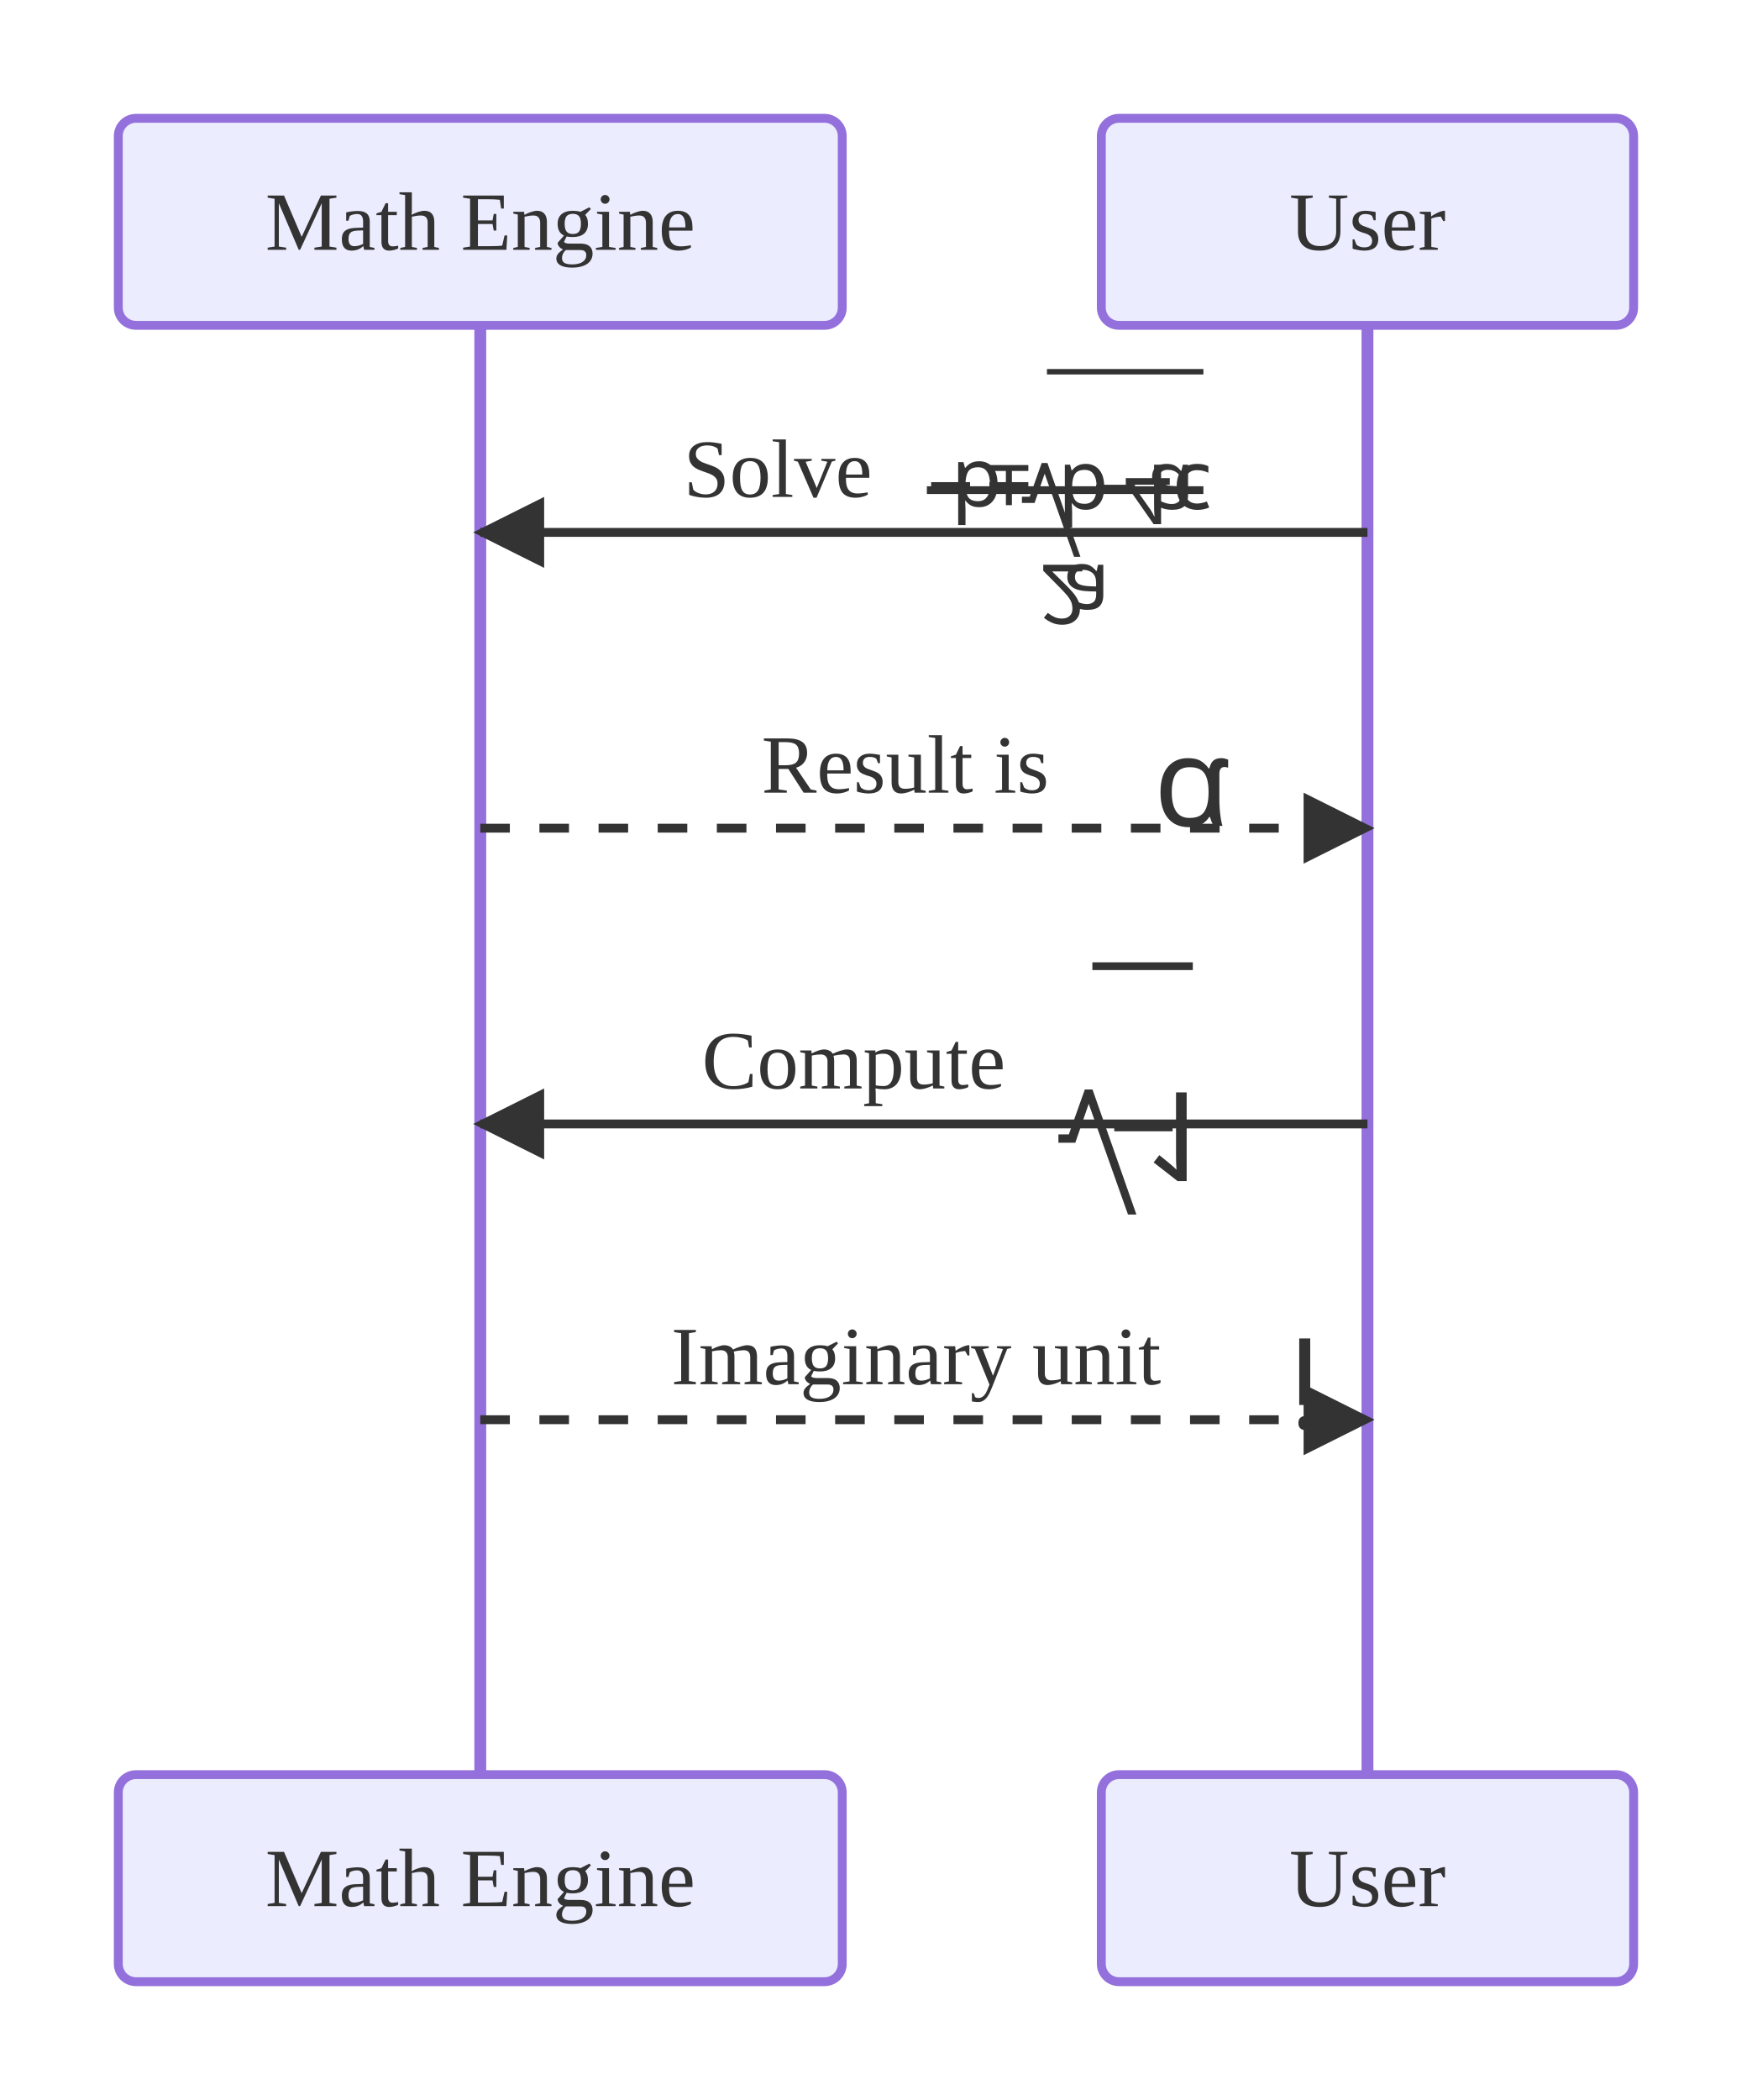
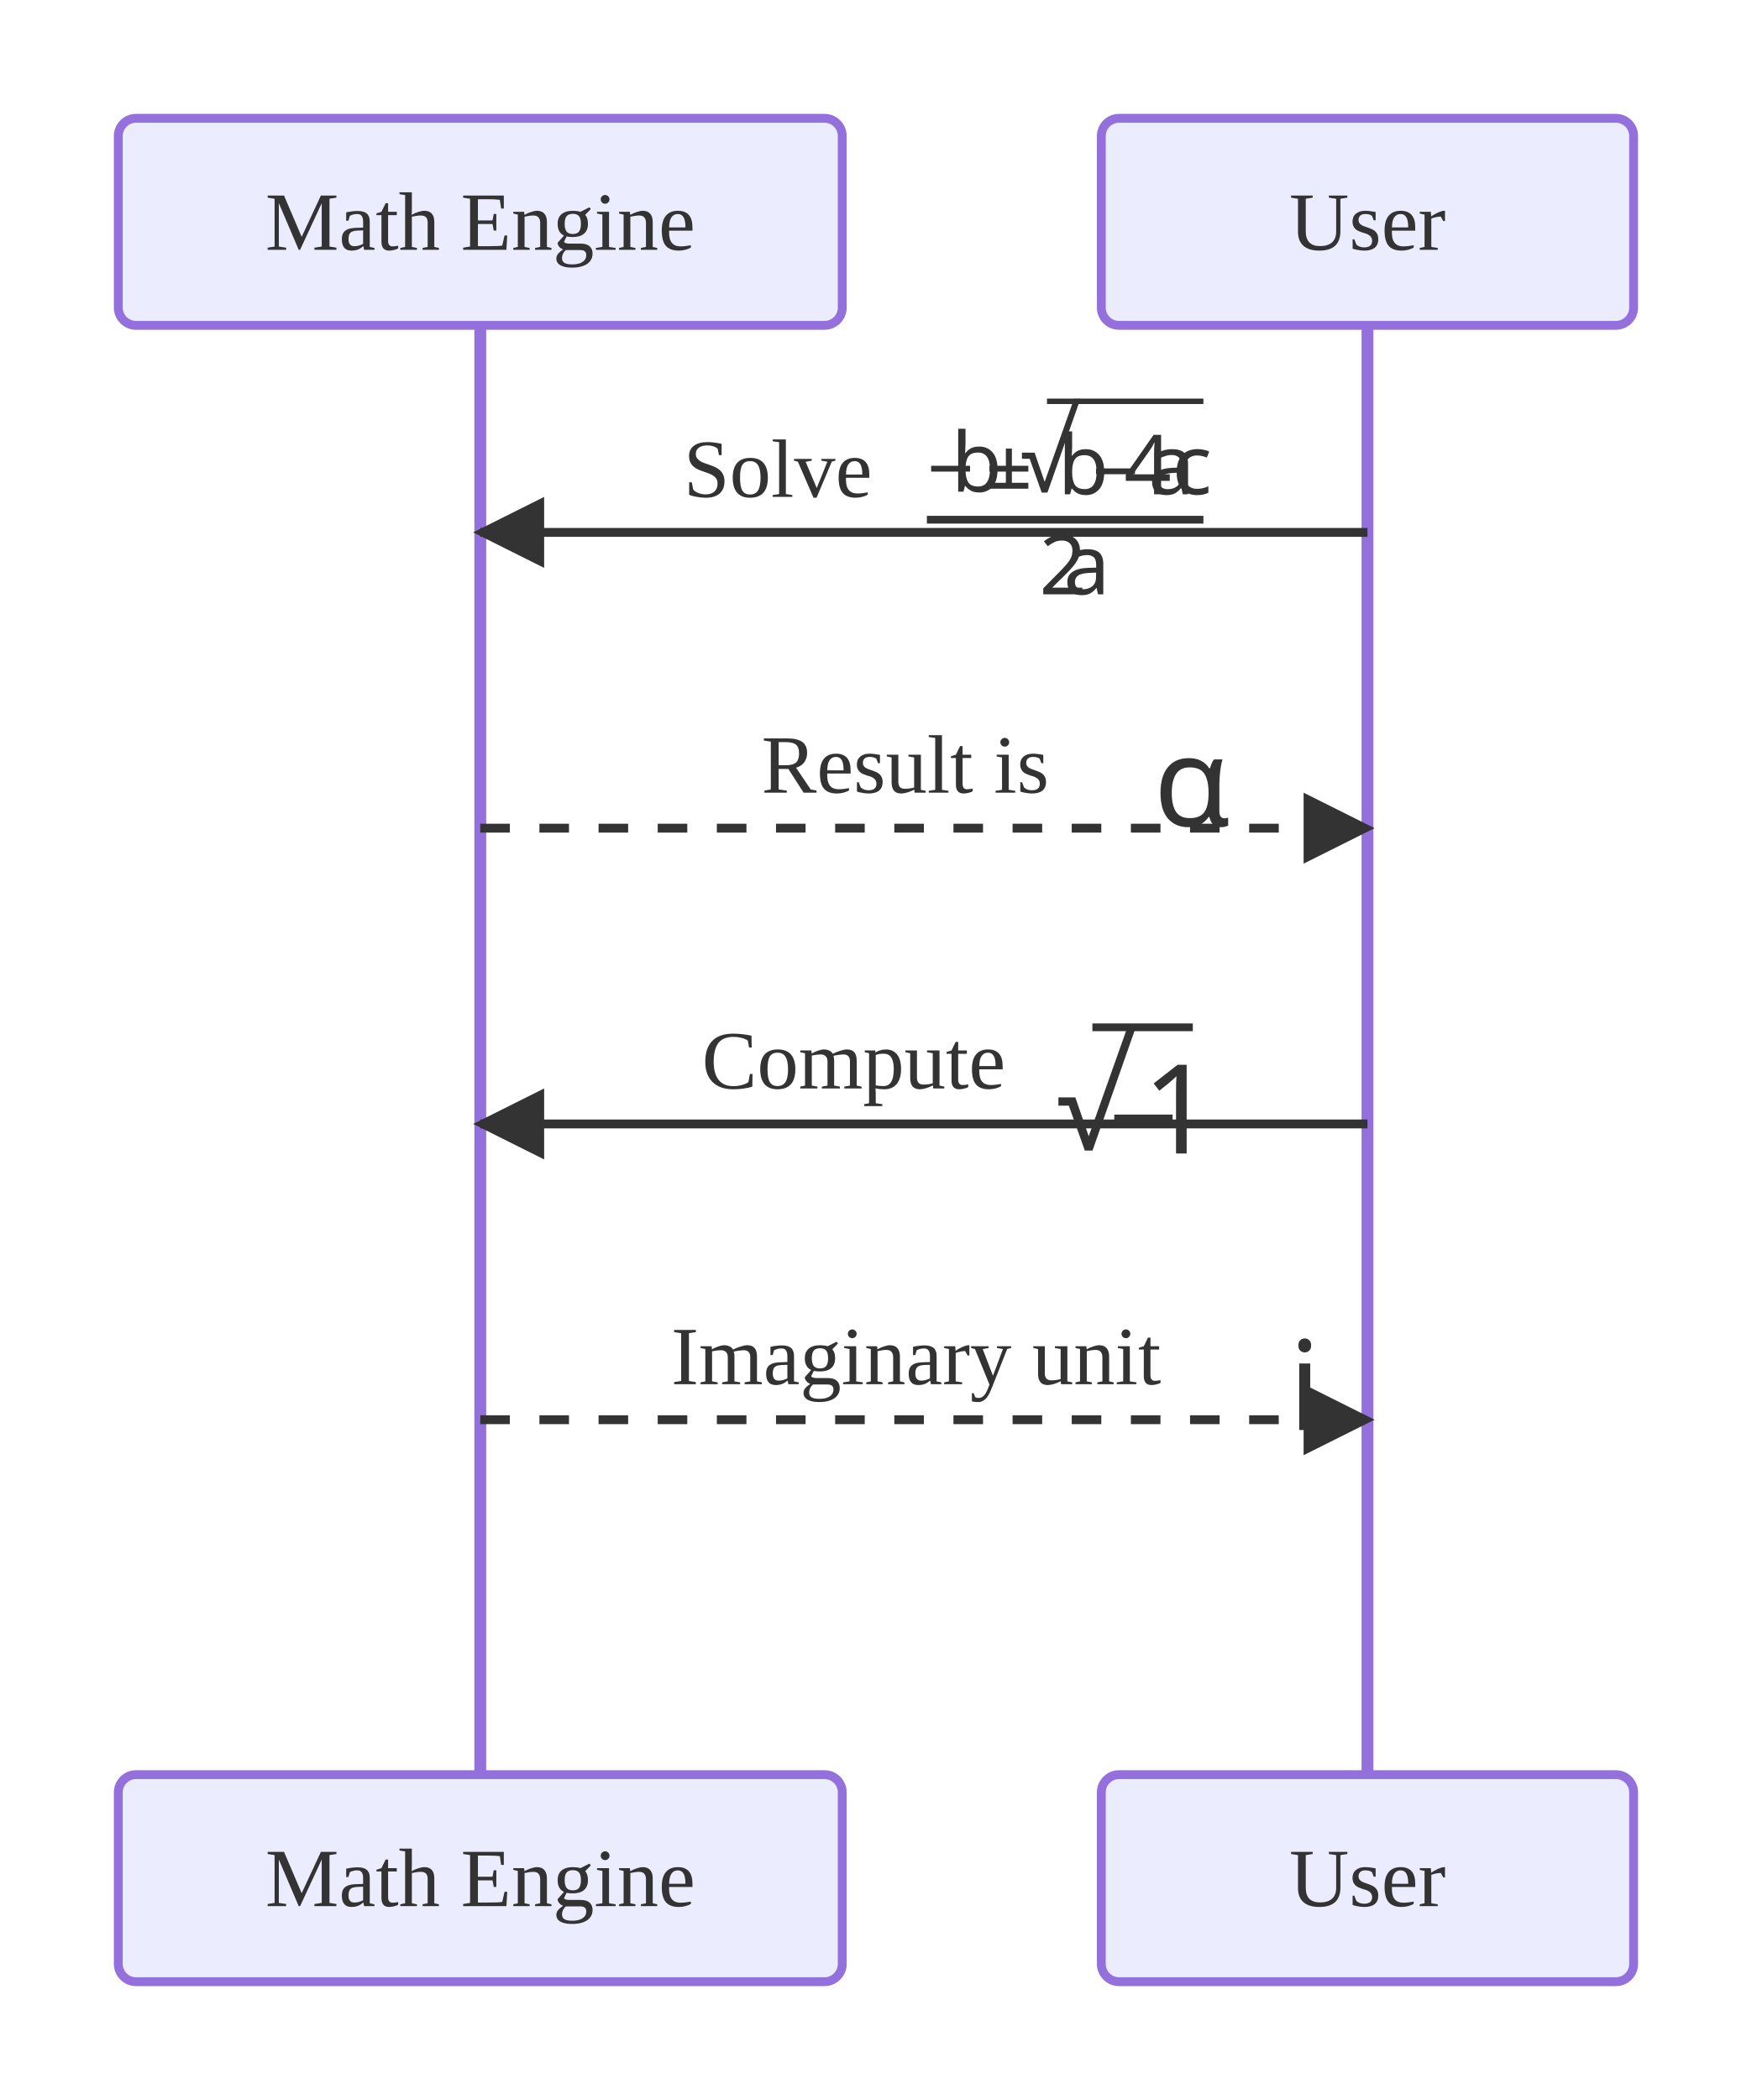
<svg xmlns="http://www.w3.org/2000/svg" viewBox="0 0 296.20 355.00">
  <defs>
    <marker id="seq-arrow-solid" viewBox="0 0 10 10" refX="9.00" refY="5.00" markerWidth="8.00" markerHeight="8.00" orient="auto">
      <polygon points="0,0 10,5 0,10" style="fill:#333" />
    </marker>
    <marker id="seq-arrow-dashed" viewBox="0 0 10 10" refX="9.00" refY="5.00" markerWidth="8.00" markerHeight="8.00" orient="auto">
      <polygon points="0,0 10,5 0,10" style="fill:#333" />
    </marker>
    <marker id="seq-arrow-solid-cross" viewBox="0 0 10 10" refX="5.00" refY="5.00" markerWidth="10.00" markerHeight="10.00" orient="auto">
      <path d="M2,2 L8,8 M2,8 L8,2" style="stroke:#333;stroke-width:1.5;fill:none" />
    </marker>
    <marker id="seq-arrow-dashed-cross" viewBox="0 0 10 10" refX="5.00" refY="5.00" markerWidth="10.00" markerHeight="10.00" orient="auto">
      <path d="M2,2 L8,8 M2,8 L8,2" style="stroke:#333;stroke-width:1.5;fill:none" />
    </marker>
    <marker id="seq-arrow-solid-open" viewBox="0 0 10 10" refX="10.00" refY="5.00" markerWidth="8.00" markerHeight="8.00" orient="auto">
      <polyline points="0,1 10,5 0,9" style="stroke:#333;stroke-width:1.5;fill:none" />
    </marker>
    <marker id="seq-arrow-dashed-open" viewBox="0 0 10 10" refX="10.00" refY="5.00" markerWidth="8.00" markerHeight="8.00" orient="auto">
      <polyline points="0,1 10,5 0,9" style="stroke:#333;stroke-width:1.5;fill:none" />
    </marker>
  </defs>
  <rect x="0.00" y="0.00" width="296.20" height="355.00" style="fill:white;stroke:none" />
  <line x1="81.20" y1="55.00" x2="81.20" y2="300.00" style="stroke:#9370DB;stroke-width:2.0" />
  <line x1="231.20" y1="55.00" x2="231.20" y2="300.00" style="stroke:#9370DB;stroke-width:2.0" />
  <line x1="231.20" y1="90.00" x2="81.20" y2="90.00" style="stroke:#333;stroke-width:1.5;fill:none" marker-end="url(#seq-arrow-solid)" />
  <text x="131.51" y="84.00" text-anchor="middle" dominant-baseline="auto" style="fill:#333;font-size:14px">Solve </text>
-   <g style="fill:#333" transform="translate(156.71,62.38) scale(1.000)">
+   <g style="fill:#333" transform="translate(156.71,67.38) scale(1.000)">
    <g transform="translate(0,-0.919)">
-       <path d="M0.719 20.044 L0.719 21.029 L7.297 21.029 L7.297 20.044 L0.719 20.044 Z" style="fill:#333" />
-       <path d="M8.856 16.513 Q7.965 16.513 7.403 16.841 Q6.856 17.154 6.528 17.607 L6.434 17.607 L6.184 16.654 L5.293 16.654 L5.293 27.294 L6.528 27.294 L6.528 24.701 Q6.528 24.232 6.496 23.810 Q6.481 23.404 6.465 23.169 L6.528 23.169 Q6.856 23.638 7.403 23.966 Q7.965 24.279 8.856 24.279 Q10.246 24.279 11.090 23.310 Q11.949 22.341 11.949 20.404 Q11.949 18.466 11.090 17.498 Q10.231 16.513 8.856 16.513 Z M8.668 17.529 Q9.684 17.529 10.168 18.279 Q10.668 19.013 10.668 20.419 Q10.668 23.263 8.637 23.263 Q7.449 23.263 6.996 22.576 Q6.528 21.888 6.528 20.451 L6.528 20.388 Q6.528 19.013 6.981 18.263 Q7.434 17.529 8.668 17.529 Z" style="fill:#333" />
-       <path d="M13.355 17.154 L13.355 20.044 L10.574 20.044 L10.574 21.029 L13.355 21.029 L13.355 23.935 L14.371 23.935 L14.371 21.029 L17.152 21.029 L17.152 20.044 L14.371 20.044 L14.371 17.154 L13.355 17.154 Z M10.574 17.154 L10.574 18.154 L17.152 18.154 L17.152 17.154 L10.574 17.154 Z" style="fill:#333" />
-       <path d="M19.412 16.807 L17.381 22.510 L16.069 22.510 L16.069 23.557 L18.209 23.557 L19.912 18.619 L24.881 32.666 L25.959 32.666 L20.381 16.807 L19.412 16.807 Z" style="fill:#333" />
+       <path d="M0.719 13.263 L0.719 12.279 L7.297 12.279 L7.297 13.263 L0.719 13.263 Z" style="fill:#333" />
+       <path d="M8.856 16.794 Q7.965 16.794 7.403 16.466 Q6.856 16.154 6.528 15.701 L6.434 15.701 L6.184 16.654 L5.293 16.654 L5.293 6.013 L6.528 6.013 L6.528 8.607 Q6.528 9.076 6.496 9.498 Q6.481 9.904 6.465 10.138 L6.528 10.138 Q6.856 9.669 7.403 9.341 Q7.965 9.029 8.856 9.029 Q10.246 9.029 11.090 9.998 Q11.949 10.966 11.949 12.904 Q11.949 14.841 11.090 15.810 Q10.231 16.794 8.856 16.794 Z M8.668 15.779 Q9.684 15.779 10.168 15.029 Q10.668 14.294 10.668 12.888 Q10.668 10.044 8.637 10.044 Q7.449 10.044 6.996 10.732 Q6.528 11.419 6.528 12.857 L6.528 12.919 Q6.528 14.294 6.981 15.044 Q7.434 15.779 8.668 15.779 Z" style="fill:#333" />
+       <path d="M13.355 16.154 L13.355 13.263 L10.574 13.263 L10.574 12.279 L13.355 12.279 L13.355 9.373 L14.371 9.373 L14.371 12.279 L17.152 12.279 L17.152 13.263 L14.371 13.263 L14.371 16.154 L13.355 16.154 Z M10.574 16.154 L10.574 15.154 L17.152 15.154 L17.152 16.154 L10.574 16.154 Z" style="fill:#333" />
+       <path d="M19.412 16.807 L17.381 11.104 L16.069 11.104 L16.069 10.057 L18.209 10.057 L19.912 14.994 L24.881 0.948 L25.959 0.948 L20.381 16.807 L19.412 16.807 Z" style="fill:#333" />
      <rect x="20.30" y="0.92" width="26.45" height="0.92" style="fill:#333" />
-       <path d="M26.884 16.956 Q25.994 16.956 25.431 17.284 Q24.884 17.597 24.556 18.050 L24.462 18.050 L24.212 17.097 L23.322 17.097 L23.322 27.737 L24.556 27.737 L24.556 25.144 Q24.556 24.675 24.525 24.253 Q24.509 23.847 24.494 23.612 L24.556 23.612 Q24.884 24.081 25.431 24.409 Q25.994 24.722 26.884 24.722 Q28.275 24.722 29.119 23.753 Q29.978 22.784 29.978 20.847 Q29.978 18.909 29.119 17.941 Q28.259 16.956 26.884 16.956 Z M26.697 17.972 Q27.712 17.972 28.197 18.722 Q28.697 19.456 28.697 20.862 Q28.697 23.706 26.665 23.706 Q25.478 23.706 25.025 23.019 Q24.556 22.331 24.556 20.894 L24.556 20.831 Q24.556 19.456 25.009 18.706 Q25.462 17.972 26.697 17.972 Z" style="fill:#333" />
-       <path d="M28.602 20.487 L28.602 21.472 L35.180 21.472 L35.180 20.487 L28.602 20.487 Z" style="fill:#333" />
-       <path d="M38.410 17.097 L38.410 19.362 L33.628 19.362 L33.628 20.409 L38.331 27.144 L39.597 27.144 L39.597 20.472 L41.066 20.472 L41.066 19.362 L39.597 19.362 L39.597 17.097 L38.410 17.097 Z M34.831 20.472 L38.410 20.472 L38.410 23.628 Q38.410 24.347 38.425 24.847 Q38.456 25.378 38.488 25.831 L38.425 25.831 Q38.316 25.566 38.144 25.253 Q37.972 24.956 37.831 24.737 L34.831 20.472 Z" style="fill:#333" />
-       <path d="M40.453 16.956 Q39.421 16.956 38.750 17.487 Q38.078 18.034 38.078 19.191 Q38.078 20.300 38.968 20.909 Q39.843 21.519 41.671 21.581 L42.953 21.612 L42.953 22.066 Q42.953 23.003 42.546 23.362 Q42.140 23.737 41.406 23.737 Q40.812 23.737 40.281 23.550 Q39.750 23.378 39.281 23.159 L38.906 24.081 Q39.390 24.347 40.062 24.534 Q40.734 24.722 41.468 24.722 Q42.843 24.722 43.500 24.128 Q44.156 23.519 44.156 22.206 L44.156 17.097 L43.265 17.097 L43.031 18.159 L42.968 18.159 Q42.484 17.550 41.937 17.253 Q41.406 16.956 40.453 16.956 Z M40.734 17.956 Q41.671 17.956 42.312 18.472 Q42.937 19.003 42.937 20.097 L42.937 20.769 L41.828 20.722 Q40.437 20.659 39.890 20.269 Q39.359 19.878 39.359 19.175 Q39.359 18.534 39.734 18.237 Q40.125 17.956 40.734 17.956 Z" style="fill:#333" />
-       <path d="M45.667 16.956 Q44.667 16.956 43.886 17.362 Q43.120 17.769 42.667 18.628 Q42.229 19.472 42.229 20.800 Q42.229 22.191 42.698 23.066 Q43.151 23.925 43.948 24.331 Q44.745 24.737 45.745 24.737 Q46.323 24.737 46.854 24.612 Q47.386 24.503 47.729 24.331 L47.339 23.316 Q47.011 23.441 46.558 23.550 Q46.104 23.659 45.714 23.659 Q43.511 23.659 43.511 20.816 Q43.511 19.456 44.042 18.737 Q44.589 18.019 45.651 18.019 Q46.261 18.019 46.729 18.144 Q47.198 18.269 47.589 18.456 L47.589 17.362 Q47.214 17.159 46.761 17.066 Q46.308 16.956 45.667 16.956 Z" style="fill:#333" />
+       <path d="M26.884 17.237 Q25.994 17.237 25.431 16.909 Q24.884 16.597 24.556 16.144 L24.462 16.144 L24.212 17.097 L23.322 17.097 L23.322 6.456 L24.556 6.456 L24.556 9.050 Q24.556 9.519 24.525 9.941 Q24.509 10.347 24.494 10.581 L24.556 10.581 Q24.884 10.112 25.431 9.784 Q25.994 9.472 26.884 9.472 Q28.275 9.472 29.119 10.441 Q29.978 11.409 29.978 13.347 Q29.978 15.284 29.119 16.253 Q28.259 17.237 26.884 17.237 Z M26.697 16.222 Q27.712 16.222 28.197 15.472 Q28.697 14.737 28.697 13.331 Q28.697 10.487 26.665 10.487 Q25.478 10.487 25.025 11.175 Q24.556 11.862 24.556 13.300 L24.556 13.362 Q24.556 14.737 25.009 15.487 Q25.462 16.222 26.697 16.222 Z" style="fill:#333" />
+       <path d="M28.602 13.706 L28.602 12.722 L35.180 12.722 L35.180 13.706 L28.602 13.706 Z" style="fill:#333" />
+       <path d="M38.410 17.097 L38.410 14.831 L33.628 14.831 L33.628 13.784 L38.331 7.050 L39.597 7.050 L39.597 13.722 L41.066 13.722 L41.066 14.831 L39.597 14.831 L39.597 17.097 L38.410 17.097 Z M34.831 13.722 L38.410 13.722 L38.410 10.566 Q38.410 9.847 38.425 9.347 Q38.456 8.816 38.488 8.362 L38.425 8.362 Q38.316 8.628 38.144 8.941 Q37.972 9.237 37.831 9.456 L34.831 13.722 Z" style="fill:#333" />
+       <path d="M40.453 17.237 Q39.421 17.237 38.750 16.706 Q38.078 16.159 38.078 15.003 Q38.078 13.894 38.968 13.284 Q39.843 12.675 41.671 12.612 L42.953 12.581 L42.953 12.128 Q42.953 11.191 42.546 10.831 Q42.140 10.456 41.406 10.456 Q40.812 10.456 40.281 10.644 Q39.750 10.816 39.281 11.034 L38.906 10.112 Q39.390 9.847 40.062 9.659 Q40.734 9.472 41.468 9.472 Q42.843 9.472 43.500 10.066 Q44.156 10.675 44.156 11.987 L44.156 17.097 L43.265 17.097 L43.031 16.034 L42.968 16.034 Q42.484 16.644 41.937 16.941 Q41.406 17.237 40.453 17.237 Z M40.734 16.237 Q41.671 16.237 42.312 15.722 Q42.937 15.191 42.937 14.097 L42.937 13.425 L41.828 13.472 Q40.437 13.534 39.890 13.925 Q39.359 14.316 39.359 15.019 Q39.359 15.659 39.734 15.956 Q40.125 16.237 40.734 16.237 Z" style="fill:#333" />
+       <path d="M45.667 17.237 Q44.667 17.237 43.886 16.831 Q43.120 16.425 42.667 15.566 Q42.229 14.722 42.229 13.394 Q42.229 12.003 42.698 11.128 Q43.151 10.269 43.948 9.862 Q44.745 9.456 45.745 9.456 Q46.323 9.456 46.854 9.581 Q47.386 9.691 47.729 9.862 L47.339 10.878 Q47.011 10.753 46.558 10.644 Q46.104 10.534 45.714 10.534 Q43.511 10.534 43.511 13.378 Q43.511 14.737 44.042 15.456 Q44.589 16.175 45.651 16.175 Q46.261 16.175 46.729 16.050 Q47.198 15.925 47.589 15.737 L47.589 16.831 Q47.214 17.034 46.761 17.128 Q46.308 17.237 45.667 17.237 Z" style="fill:#333" />
      <rect x="0.00" y="20.74" width="46.75" height="1.31" style="fill:#333" />
-       <path d="M19.672 34.012 L19.672 35.027 L22.297 37.684 Q23.047 38.434 23.562 39.027 Q24.078 39.605 24.344 40.168 Q24.609 40.746 24.609 41.418 Q24.609 42.246 24.125 42.668 Q23.641 43.105 22.844 43.105 Q22.125 43.105 21.562 42.840 Q21.016 42.590 20.438 42.152 L19.781 42.965 Q20.375 43.465 21.125 43.793 Q21.891 44.152 22.844 44.152 Q24.250 44.152 25.062 43.434 Q25.875 42.730 25.875 41.480 Q25.875 40.699 25.547 40.012 Q25.234 39.340 24.656 38.668 Q24.078 37.996 23.312 37.246 L21.219 35.184 L21.219 35.137 L26.281 35.137 L26.281 34.012 L19.672 34.012 Z" style="fill:#333" />
-       <path d="M26.121 33.871 Q25.090 33.871 24.418 34.402 Q23.746 34.949 23.746 36.105 Q23.746 37.215 24.637 37.824 Q25.512 38.434 27.340 38.496 L28.621 38.527 L28.621 38.980 Q28.621 39.918 28.215 40.277 Q27.809 40.652 27.074 40.652 Q26.481 40.652 25.949 40.465 Q25.418 40.293 24.949 40.074 L24.574 40.996 Q25.059 41.262 25.731 41.449 Q26.403 41.637 27.137 41.637 Q28.512 41.637 29.168 41.043 Q29.824 40.434 29.824 39.121 L29.824 34.012 L28.934 34.012 L28.699 35.074 L28.637 35.074 Q28.153 34.465 27.606 34.168 Q27.074 33.871 26.121 33.871 Z M26.403 34.871 Q27.340 34.871 27.981 35.387 Q28.606 35.918 28.606 37.012 L28.606 37.684 L27.496 37.637 Q26.106 37.574 25.559 37.184 Q25.028 36.793 25.028 36.090 Q25.028 35.449 25.403 35.152 Q25.793 34.871 26.403 34.871 Z" style="fill:#333" />
+       <path d="M19.672 34.012 L19.672 32.996 L22.297 30.340 Q23.047 29.590 23.562 28.996 Q24.078 28.418 24.344 27.855 Q24.609 27.277 24.609 26.605 Q24.609 25.777 24.125 25.355 Q23.641 24.918 22.844 24.918 Q22.125 24.918 21.562 25.184 Q21.016 25.434 20.438 25.871 L19.781 25.059 Q20.375 24.559 21.125 24.230 Q21.891 23.871 22.844 23.871 Q24.250 23.871 25.062 24.590 Q25.875 25.293 25.875 26.543 Q25.875 27.324 25.547 28.012 Q25.234 28.684 24.656 29.355 Q24.078 30.027 23.312 30.777 L21.219 32.840 L21.219 32.887 L26.281 32.887 L26.281 34.012 L19.672 34.012 Z" style="fill:#333" />
+       <path d="M26.121 34.152 Q25.090 34.152 24.418 33.621 Q23.746 33.074 23.746 31.918 Q23.746 30.809 24.637 30.199 Q25.512 29.590 27.340 29.527 L28.621 29.496 L28.621 29.043 Q28.621 28.105 28.215 27.746 Q27.809 27.371 27.074 27.371 Q26.481 27.371 25.949 27.559 Q25.418 27.730 24.949 27.949 L24.574 27.027 Q25.059 26.762 25.731 26.574 Q26.403 26.387 27.137 26.387 Q28.512 26.387 29.168 26.980 Q29.824 27.590 29.824 28.902 L29.824 34.012 L28.934 34.012 L28.699 32.949 L28.637 32.949 Q28.153 33.559 27.606 33.855 Q27.074 34.152 26.121 34.152 Z M26.403 33.152 Q27.340 33.152 27.981 32.637 Q28.606 32.105 28.606 31.012 L28.606 30.340 L27.496 30.387 Q26.106 30.449 25.559 30.840 Q25.028 31.230 25.028 31.934 Q25.028 32.574 25.403 32.871 Q25.793 33.152 26.403 33.152 Z" style="fill:#333" />
    </g>
  </g>
  <line x1="81.20" y1="140.00" x2="231.20" y2="140.00" style="stroke:#333;stroke-width:1.5;fill:none;stroke-dasharray:5,5" marker-end="url(#seq-arrow-dashed)" />
  <text x="153.05" y="134.00" text-anchor="middle" dominant-baseline="auto" style="fill:#333;font-size:14px">Result is </text>
  <g style="fill:#333" transform="translate(195.05,128.16) scale(1.000)">
-     <g transform="translate(0,-11.254)">
-       <path d="M5.781 11.254 Q3.719 11.254 2.438 12.691 Q1.156 14.160 1.156 17.051 Q1.156 19.895 2.422 21.410 Q3.672 22.926 5.938 22.926 Q7.188 22.926 8.000 22.488 Q8.844 22.066 9.391 21.207 L9.516 21.207 Q9.625 21.551 9.781 21.973 Q9.953 22.395 10.188 22.707 L11.641 22.707 Q11.484 22.254 11.359 21.488 Q11.234 20.738 11.172 19.895 Q11.109 19.066 11.109 18.301 L11.109 13.941 Q11.109 13.285 11.359 13.004 Q11.609 12.754 11.969 12.754 Q12.141 12.754 12.328 12.801 Q12.516 12.848 12.594 12.863 L12.594 11.520 Q12.453 11.441 12.109 11.348 Q11.781 11.254 11.422 11.254 Q10.641 11.254 10.141 11.629 Q9.656 12.004 9.422 12.973 L9.281 12.973 Q8.797 12.254 8.000 11.754 Q7.203 11.254 5.781 11.254 Z M6.094 12.785 Q7.828 12.785 8.547 13.770 Q9.281 14.770 9.281 16.941 L9.281 17.066 Q9.281 19.160 8.594 20.254 Q7.922 21.363 6.062 21.363 Q4.531 21.363 3.797 20.254 Q3.062 19.145 3.062 17.020 Q3.062 14.926 3.781 13.848 Q4.516 12.785 6.094 12.785 Z" style="fill:#333" />
+     <g transform="translate(0,0.012)">
+       <path d="M5.781 11.660 Q3.719 11.660 2.438 10.223 Q1.156 8.754 1.156 5.863 Q1.156 3.020 2.422 1.504 Q3.672 -0.012 5.938 -0.012 Q7.188 -0.012 8.000 0.426 Q8.844 0.848 9.391 1.707 L9.516 1.707 Q9.625 1.363 9.781 0.941 Q9.953 0.520 10.188 0.207 L11.641 0.207 Q11.484 0.660 11.359 1.426 Q11.234 2.176 11.172 3.020 Q11.109 3.848 11.109 4.613 L11.109 8.973 Q11.109 9.629 11.359 9.910 Q11.609 10.160 11.969 10.160 Q12.141 10.160 12.328 10.113 Q12.516 10.066 12.594 10.051 L12.594 11.395 Q12.453 11.473 12.109 11.566 Q11.781 11.660 11.422 11.660 Q10.641 11.660 10.141 11.285 Q9.656 10.910 9.422 9.941 L9.281 9.941 Q8.797 10.660 8.000 11.160 Q7.203 11.660 5.781 11.660 Z M6.094 10.129 Q7.828 10.129 8.547 9.145 Q9.281 8.145 9.281 5.973 L9.281 5.848 Q9.281 3.754 8.594 2.660 Q7.922 1.551 6.062 1.551 Q4.531 1.551 3.797 2.660 Q3.062 3.770 3.062 5.895 Q3.062 7.988 3.781 9.066 Q4.516 10.129 6.094 10.129 Z" style="fill:#333" />
    </g>
  </g>
  <line x1="231.20" y1="190.00" x2="81.20" y2="190.00" style="stroke:#333;stroke-width:1.5;fill:none" marker-end="url(#seq-arrow-solid)" />
  <text x="144.33" y="184.00" text-anchor="middle" dominant-baseline="auto" style="fill:#333;font-size:14px">Compute </text>
-   <g style="fill:#333" transform="translate(177.93,162.68) scale(1.000)">
+   <g style="fill:#333" transform="translate(177.93,173.01) scale(1.000)">
    <g transform="translate(0,-1.312)">
-       <path d="M5.484 22.807 L2.781 30.401 L1.016 30.401 L1.016 31.807 L3.875 31.807 L6.141 25.229 L12.781 43.948 L14.203 43.948 L6.781 22.807 L5.484 22.807 Z" style="fill:#333" />
+       <path d="M5.484 22.807 L2.781 15.213 L1.016 15.213 L1.016 13.807 L3.875 13.807 L6.141 20.385 L12.781 1.666 L14.203 1.666 L6.781 22.807 L5.484 22.807 Z" style="fill:#333" />
      <rect x="6.76" y="1.31" width="16.98" height="1.31" style="fill:#333" />
-       <path d="M10.460 28.375 L10.460 29.875 L20.319 29.875 L20.319 28.375 L10.460 28.375 Z" style="fill:#333" />
-       <path d="M20.903 23.297 L20.903 33.781 Q20.903 34.672 20.919 35.219 Q20.934 35.766 20.981 36.359 Q20.637 36.047 20.372 35.797 Q20.091 35.562 19.684 35.203 L18.075 33.906 L17.122 35.141 L21.169 38.297 L22.700 38.297 L22.700 23.297 L20.903 23.297 Z" style="fill:#333" />
+       <path d="M10.460 18.219 L10.460 16.719 L20.319 16.719 L20.319 18.219 L10.460 18.219 Z" style="fill:#333" />
+       <path d="M20.903 23.297 L20.903 12.812 Q20.903 11.922 20.919 11.375 Q20.934 10.828 20.981 10.234 Q20.637 10.547 20.372 10.797 Q20.091 11.031 19.684 11.391 L18.075 12.688 L17.122 11.453 L21.169 8.297 L22.700 8.297 L22.700 23.297 L20.903 23.297 Z" style="fill:#333" />
    </g>
  </g>
  <line x1="81.20" y1="240.00" x2="231.20" y2="240.00" style="stroke:#333;stroke-width:1.5;fill:none;stroke-dasharray:5,5" marker-end="url(#seq-arrow-dashed)" />
  <text x="154.88" y="234.00" text-anchor="middle" dominant-baseline="auto" style="fill:#333;font-size:14px">Imaginary unit </text>
  <g style="fill:#333" transform="translate(217.88,226.26) scale(1.000)">
-     <g transform="translate(0,-15.477)">
-       <path d="M1.781 15.477 L1.781 26.727 L3.641 26.727 L3.641 15.477 L1.781 15.477 Z M2.734 28.602 Q2.266 28.602 1.953 28.898 Q1.641 29.195 1.641 29.773 Q1.641 30.383 1.953 30.664 Q2.266 30.961 2.734 30.961 Q3.156 30.961 3.469 30.664 Q3.797 30.383 3.797 29.773 Q3.797 29.195 3.469 28.898 Q3.156 28.602 2.734 28.602 Z" style="fill:#333" />
+     <g transform="translate(0,0.008)">
+       <path d="M1.781 15.477 L1.781 4.227 L3.641 4.227 L3.641 15.477 L1.781 15.477 Z M2.734 2.352 Q2.266 2.352 1.953 2.055 Q1.641 1.758 1.641 1.180 Q1.641 0.570 1.953 0.289 Q2.266 -0.008 2.734 -0.008 Q3.156 -0.008 3.469 0.289 Q3.797 0.570 3.797 1.180 Q3.797 1.758 3.469 2.055 Q3.156 2.352 2.734 2.352 Z" style="fill:#333" />
    </g>
  </g>
  <rect x="20.00" y="20.00" width="122.40" height="35.00" rx="3.00" ry="3.00" style="fill:#ECECFF;stroke:#9370DB;stroke-width:1.5" />
  <text x="81.20" y="37.50" text-anchor="middle" dominant-baseline="central" style="fill:#333;font-size:14px">Math Engine</text>
  <rect x="20.00" y="300.00" width="122.40" height="35.00" rx="3.00" ry="3.00" style="fill:#ECECFF;stroke:#9370DB;stroke-width:1.5" />
  <text x="81.20" y="317.50" text-anchor="middle" dominant-baseline="central" style="fill:#333;font-size:14px">Math Engine</text>
  <rect x="186.20" y="20.00" width="90.00" height="35.00" rx="3.00" ry="3.00" style="fill:#ECECFF;stroke:#9370DB;stroke-width:1.5" />
  <text x="231.20" y="37.50" text-anchor="middle" dominant-baseline="central" style="fill:#333;font-size:14px">User</text>
  <rect x="186.20" y="300.00" width="90.00" height="35.00" rx="3.00" ry="3.00" style="fill:#ECECFF;stroke:#9370DB;stroke-width:1.5" />
  <text x="231.20" y="317.50" text-anchor="middle" dominant-baseline="central" style="fill:#333;font-size:14px">User</text>
</svg>
